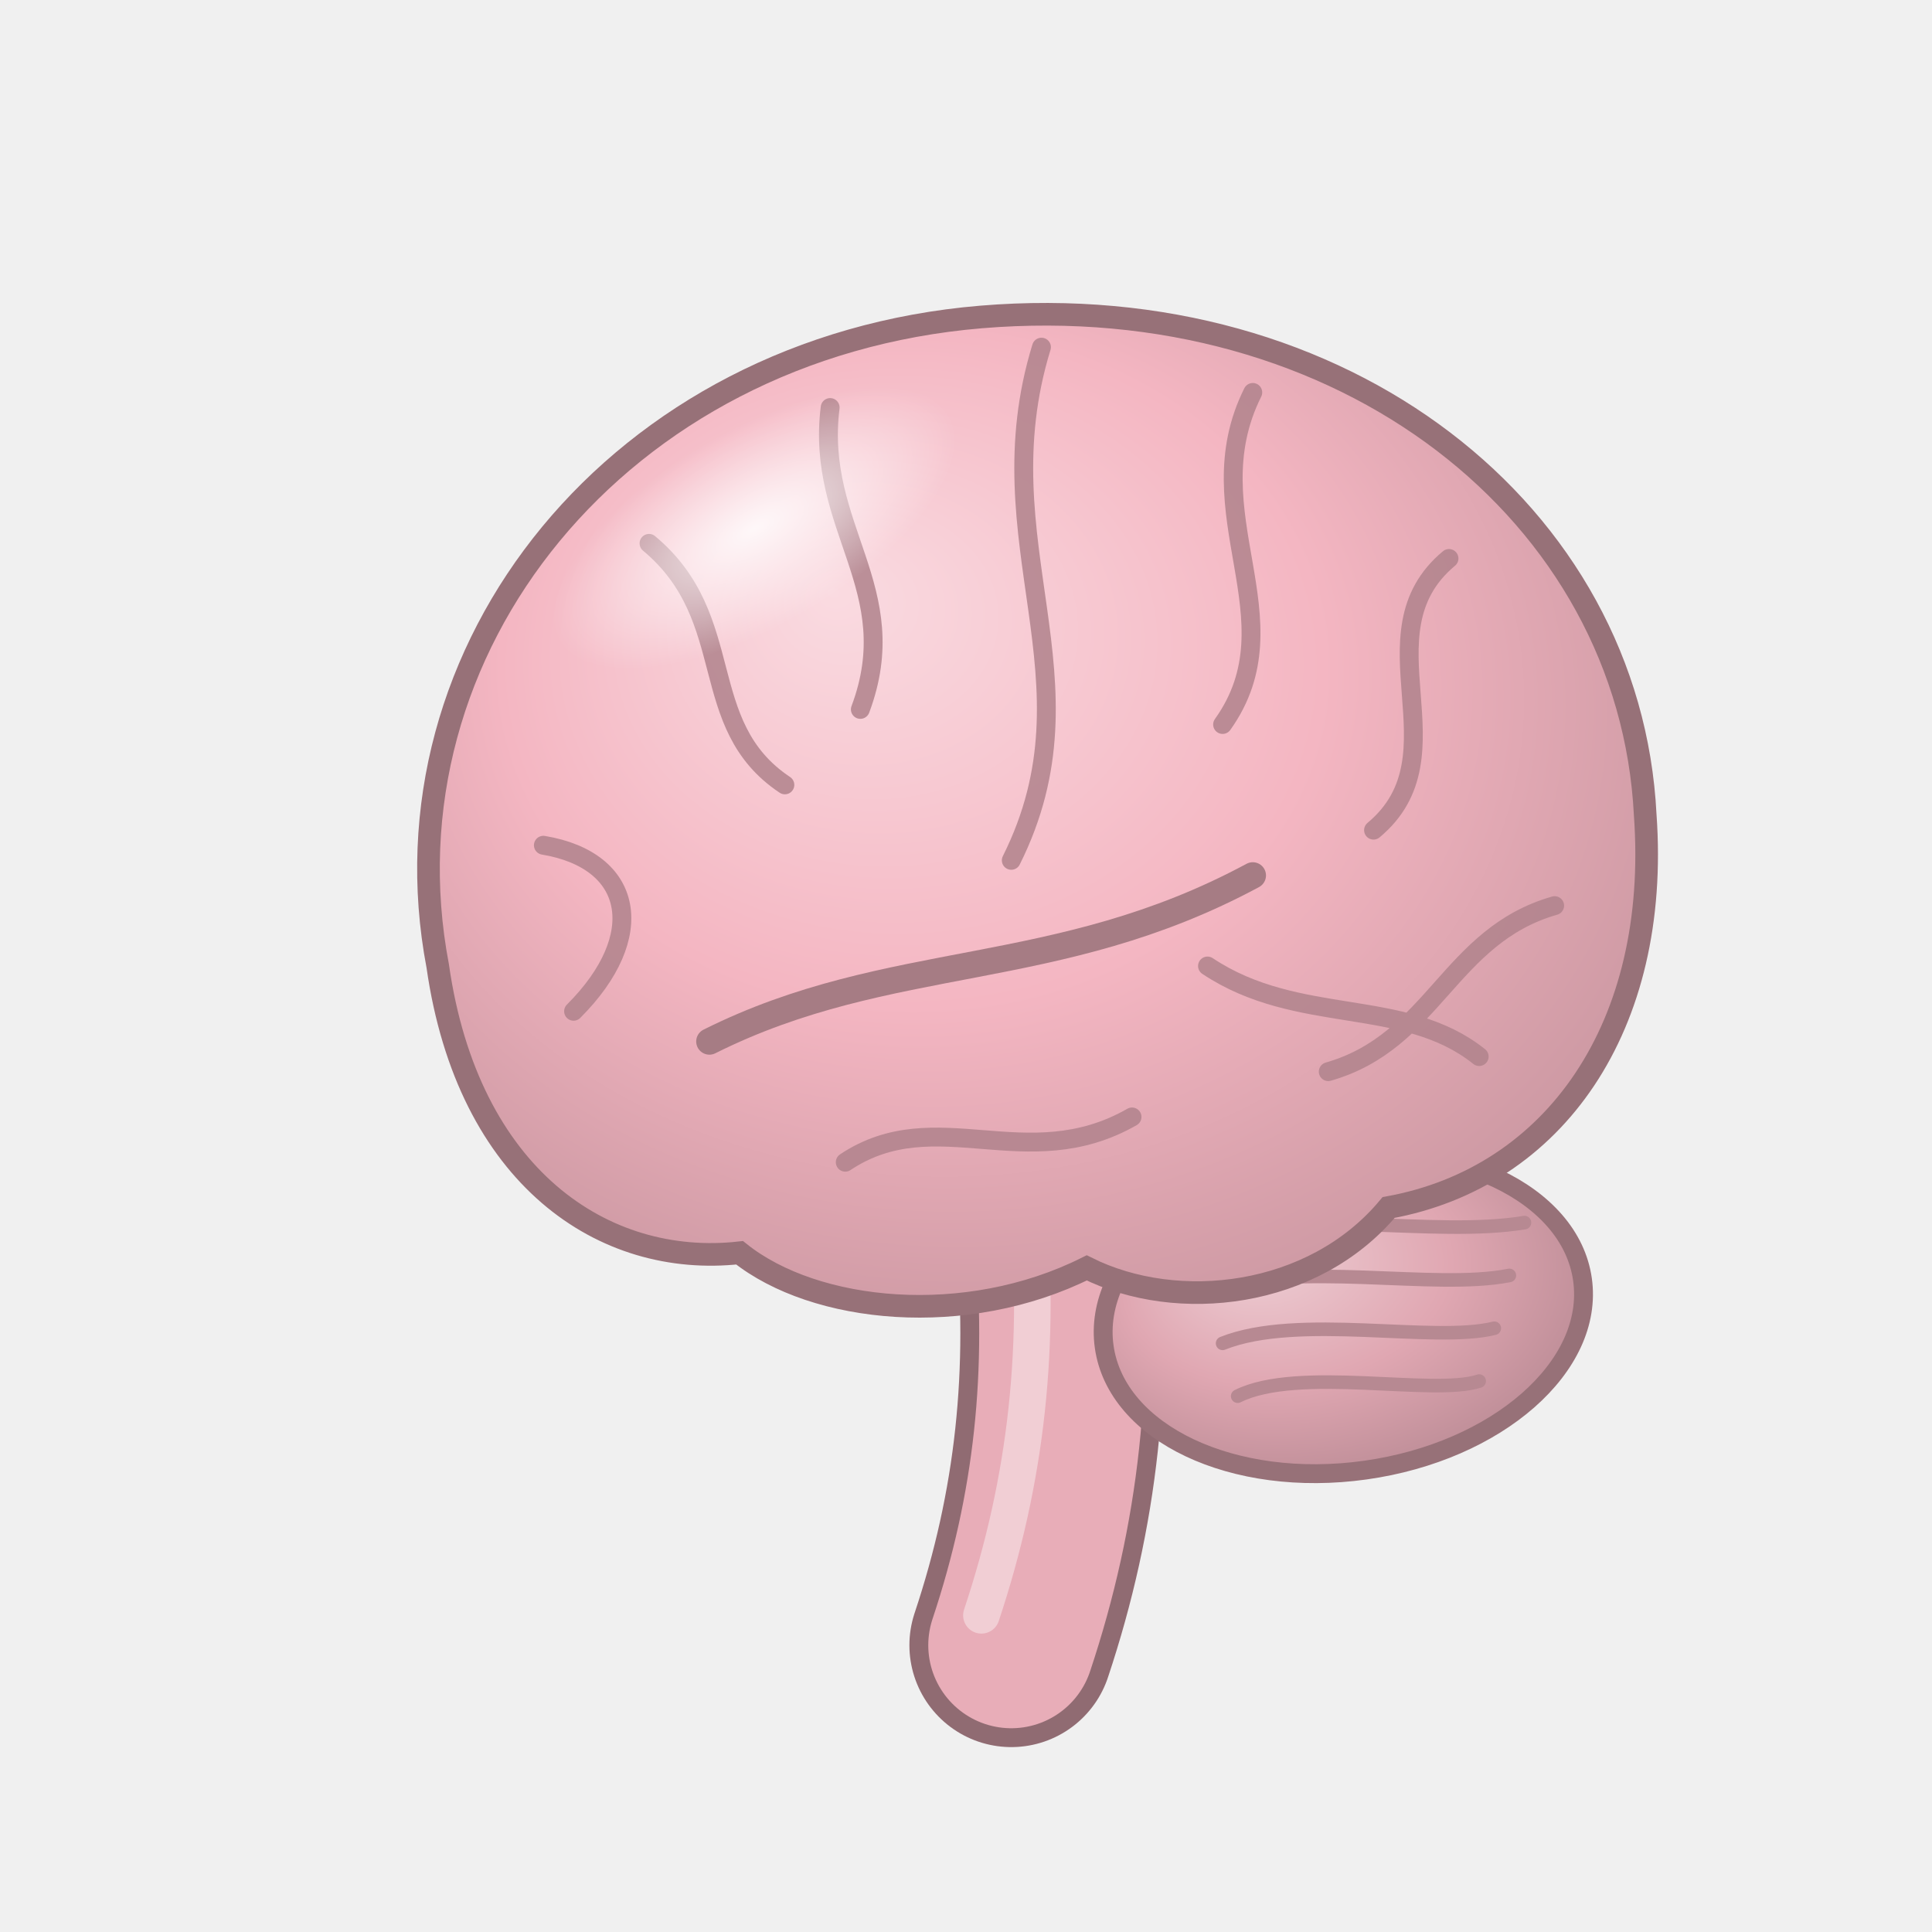
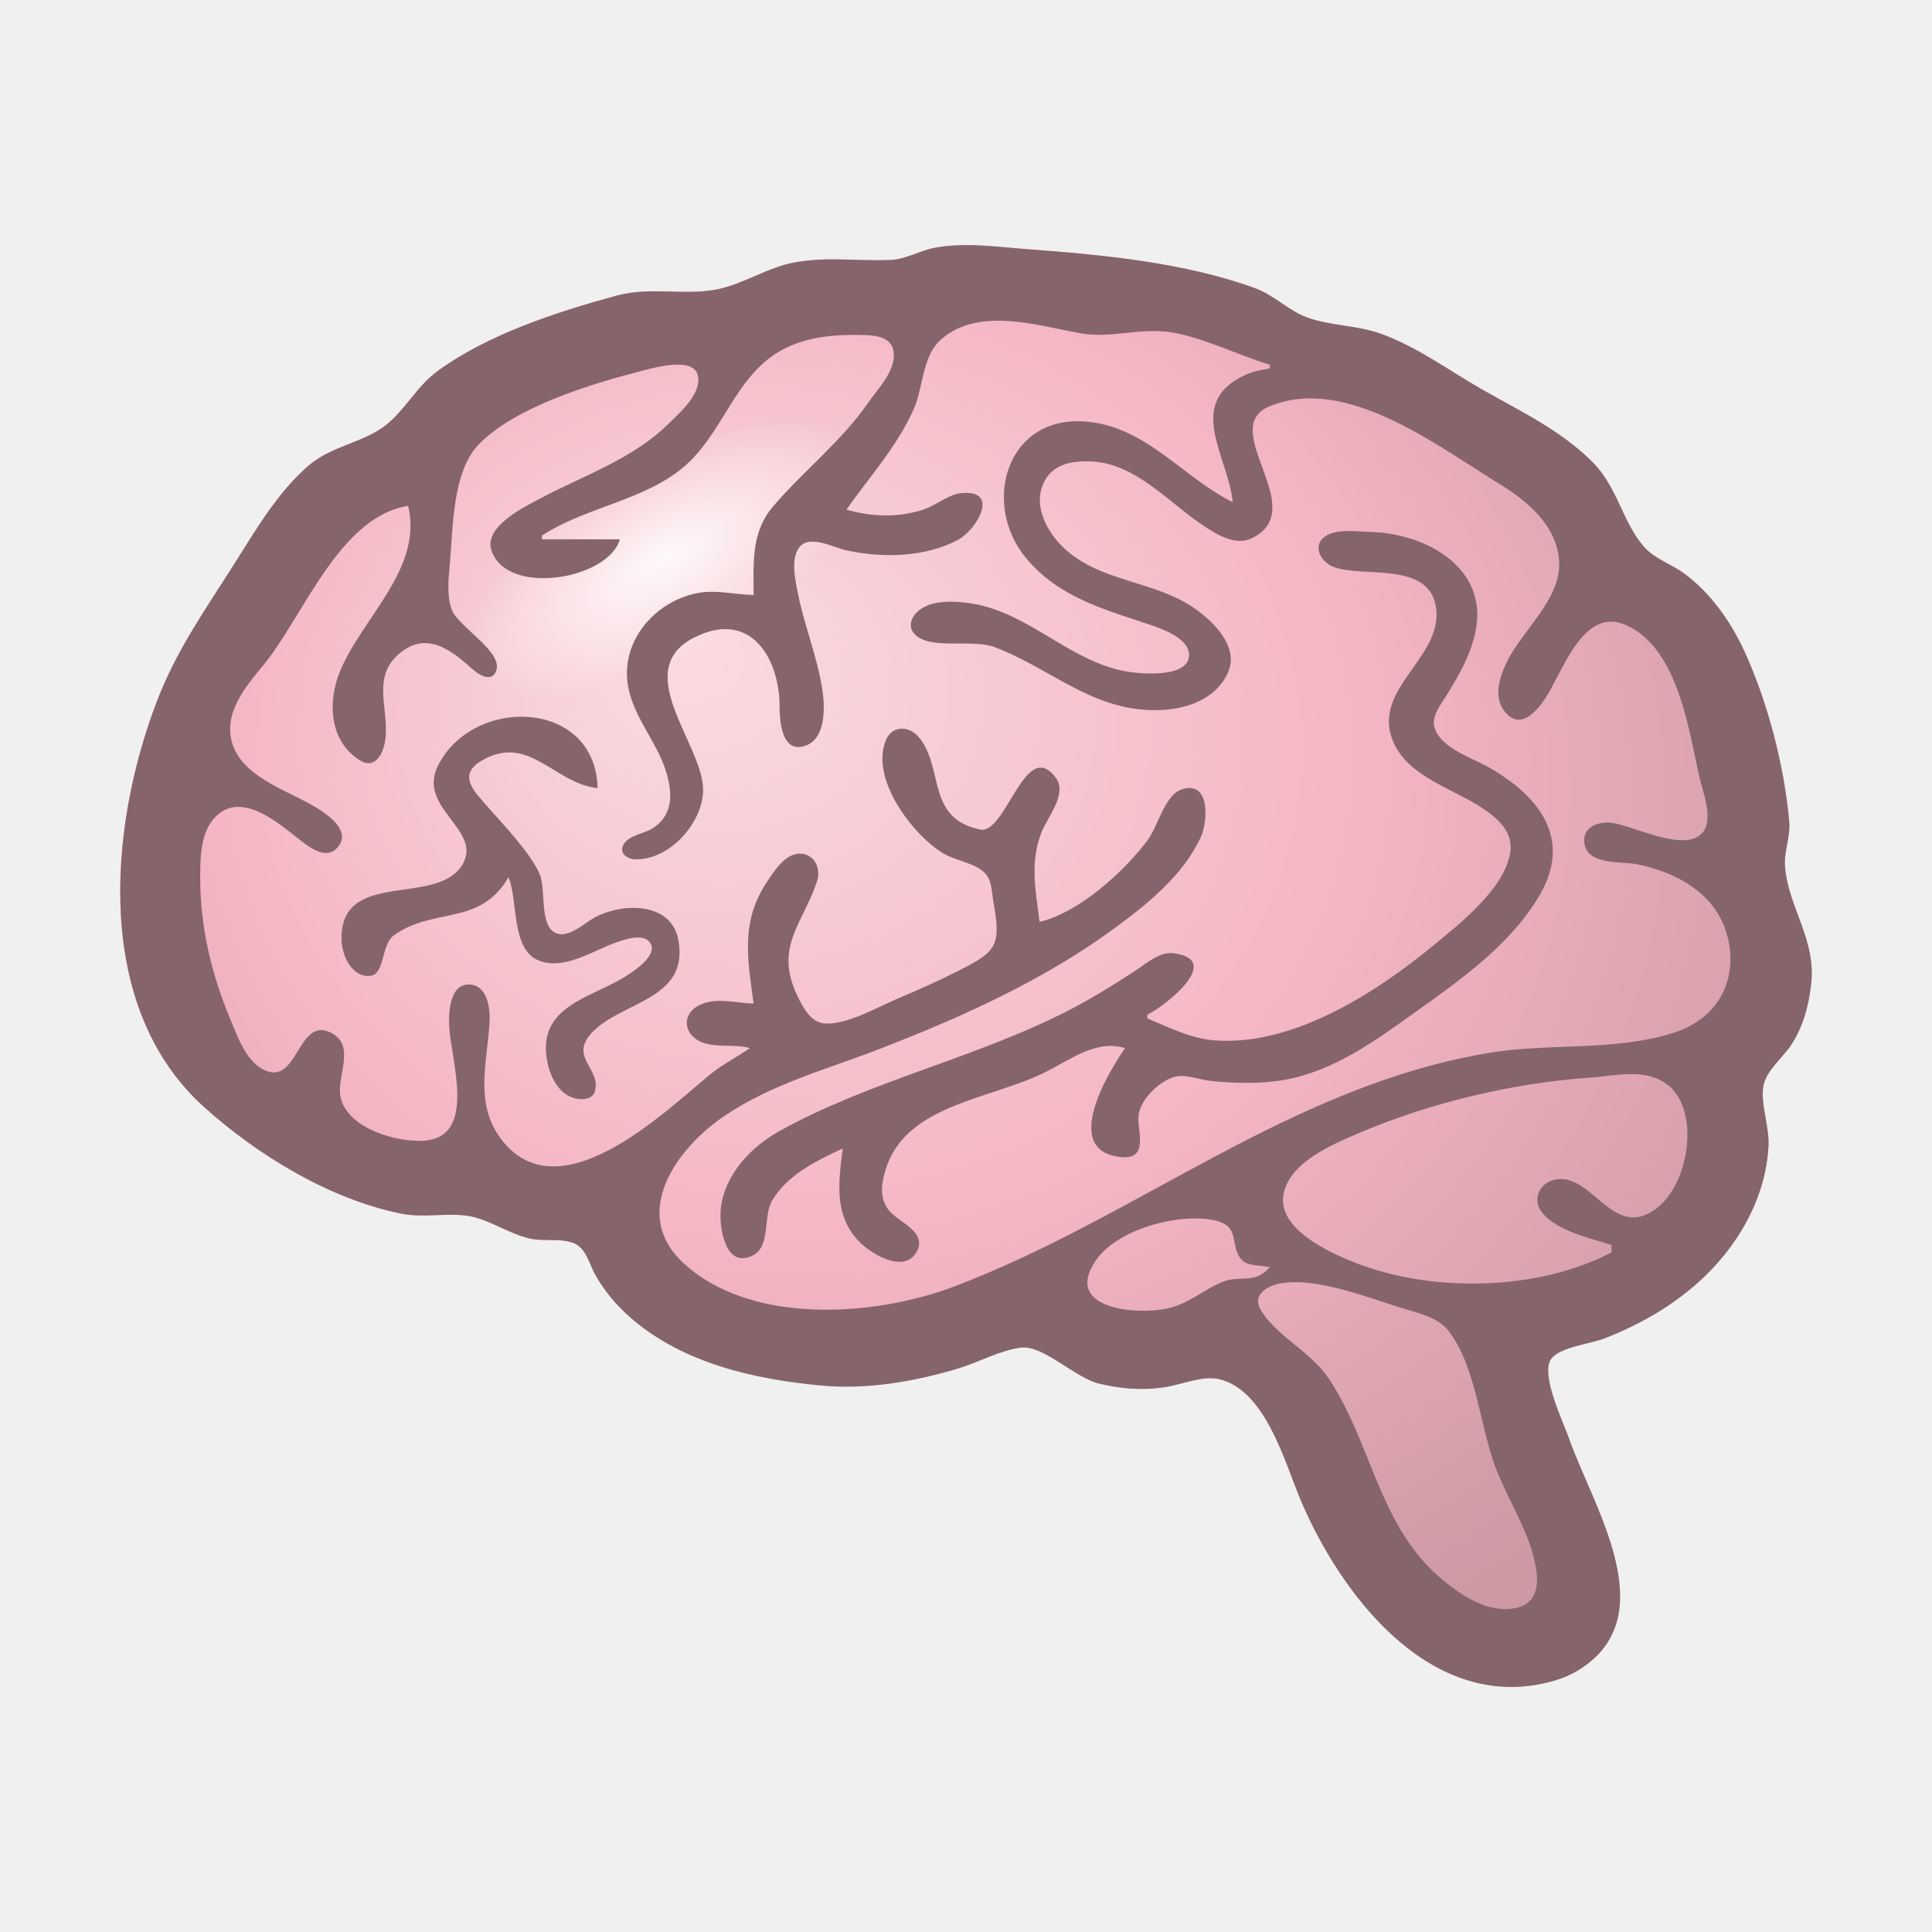
<svg xmlns="http://www.w3.org/2000/svg" viewBox="0 0 256 256" width="256" height="256" role="img" aria-labelledby="brain-title">
  <defs>
    <radialGradient id="brain-brain" cx="0.45" cy="0.42" r="0.62" fx="0.33" fy="0.28">
      <stop offset="0" stop-color="#fadbe1" />
      <stop offset="0.55" stop-color="#F4B6C2" />
      <stop offset="1" stop-color="#cd99a3" />
    </radialGradient>
-     <radialGradient id="brain-cerebellum" cx="0.45" cy="0.42" r="0.62" fx="0.33" fy="0.28">
-       <stop offset="0" stop-color="#eecfd5" />
-       <stop offset="0.55" stop-color="#e0a7b2" />
-       <stop offset="1" stop-color="#bc8c96" />
-     </radialGradient>
    <radialGradient id="brain-gloss">
      <stop offset="0" stop-color="#fff" stop-opacity="0.85" />
      <stop offset="1" stop-color="#fff" stop-opacity="0" />
    </radialGradient>
  </defs>
-   <g transform="translate(0 -4)">
-     <path d="M140 166C142 186 140 204 134 222" fill="none" stroke-linecap="round" stroke-linejoin="round" stroke="#906b72" stroke-width="27" />
-     <path d="M140 166C142 186 140 204 134 222" fill="none" stroke-linecap="round" stroke-linejoin="round" stroke="#e8adb8" stroke-width="22" />
-     <path d="M140 166C142 186 140 204 134 222" fill="none" stroke-linecap="round" stroke-linejoin="round" stroke="#fff" stroke-width="4.84" opacity="0.4" transform="translate(-3.96 -3.96)" />
-     <ellipse cx="178" cy="178" rx="32" ry="21" transform="rotate(-8 178 178)" fill="url(#brain-cerebellum)" stroke="#977178" stroke-width="2.5" />
-     <path d="M158 168C172 164 190 168 202 166M160 175C172 171 190 175 200 173M162 182C172 178 190 182 198 180M164 189C172 185 190 189 196 187" fill="none" stroke="#b78992" stroke-width="1.8" stroke-linecap="round" />
-     <path d="M58 132C50 90 82 50 130 46C178 42 216 72 218 112C220 140 206 160 184 164C174 176 156 178 144 172C128 180 108 178 98 170C80 172 62 160 58 132Z" fill="url(#brain-brain)" stroke="#977178" stroke-width="3" />
-     <path d="M94 142C118 130 140 134 166 120" fill="none" stroke="#a67c84" stroke-width="3.5" stroke-linecap="round" />
-     <path d="M138 50C130 76 146 94 134 118M86 76C98 86 92 100 104 108M110 58C108 74 120 82 114 98M166 56C158 72 172 86 162 100M192 78C180 88 194 104 182 114M206 124C192 128 190 142 176 146M72 116C84 118 86 128 76 138M112 158C124 150 136 160 150 152M160 132C172 140 186 136 196 144" fill="none" stroke="#b0838c" stroke-width="2.5" stroke-linecap="round" opacity="0.85" />
-     <ellipse cx="100" cy="74" rx="30" ry="13" transform="rotate(-30 100 74)" fill="url(#brain-gloss)" />
-   </g>
+   <path d="m 102.261,57.537 c -1.075,0.195 -2.084,0.824 -3.175,0.877 -2.335,0.113 -4.515,-0.256 -6.879,0.181 -1.948,0.36 -3.662,1.564 -5.556,1.927 -2.328,0.446 -4.705,-0.222 -7.144,0.444 -4.245,1.16 -9.113,2.741 -12.7,5.349 -1.527,1.11 -2.338,2.816 -3.76,3.908 -1.627,1.249 -3.842,1.435 -5.497,2.881 -2.222,1.941 -3.747,4.602 -5.31,7.064 -2.093,3.297 -4.092,6.106 -5.491,9.79 -3.398,8.944 -4.477,21.703 3.389,28.794 3.818,3.442 8.933,6.558 14.023,7.599 1.639,0.335 3.193,-0.072 4.762,0.162 1.521,0.227 2.946,1.303 4.498,1.632 0.974,0.207 2.21,-0.065 3.116,0.337 0.838,0.371 1.065,1.487 1.475,2.222 0.654,1.171 1.543,2.219 2.555,3.096 3.71,3.213 8.733,4.344 13.493,4.797 3.285,0.313 6.65,-0.269 9.79,-1.204 1.44,-0.429 3.014,-1.312 4.498,-1.492 1.581,-0.192 3.846,2.15 5.556,2.562 1.598,0.385 3.14,0.507 4.763,0.244 1.097,-0.178 2.609,-0.805 3.704,-0.578 3.408,0.709 4.782,6.015 5.934,8.715 2.786,6.529 8.905,14.652 17.085,13.015 0.935,-0.187 1.826,-0.471 2.645,-0.971 6.259,-3.822 1.002,-11.733 -0.662,-16.542 -0.395,-1.141 -2.079,-4.593 -1.246,-5.665 0.641,-0.824 2.798,-1.056 3.76,-1.429 2.409,-0.933 4.661,-2.198 6.604,-3.91 2.844,-2.506 4.948,-6.067 5.105,-9.898 0.054,-1.331 -0.605,-2.975 -0.351,-4.233 0.221,-1.093 1.4,-1.994 1.991,-2.91 0.837,-1.299 1.206,-2.714 1.392,-4.233 0.397,-3.242 -1.64,-5.511 -1.858,-8.467 -0.078,-1.064 0.396,-2.087 0.3,-3.175 -0.35,-3.979 -1.54,-8.55 -3.211,-12.171 -0.961,-2.081 -2.324,-4.008 -4.151,-5.416 -0.952,-0.734 -2.257,-1.117 -3.04,-2.048 -1.507,-1.794 -1.838,-4.202 -3.62,-5.984 -2.28,-2.28 -5.14,-3.611 -7.892,-5.185 -2.359,-1.349 -4.572,-3 -7.144,-3.936 -1.72,-0.627 -3.638,-0.563 -5.292,-1.173 -1.327,-0.489 -2.346,-1.589 -3.704,-2.084 -4.991,-1.82 -10.876,-2.385 -16.14,-2.771 -2.17,-0.159 -4.443,-0.512 -6.615,-0.118 z" transform="translate(128 128) scale(1.86) translate(-104.427 -108.716)" fill="url(#brain-brain)" />
+   <ellipse cx="88" cy="74" rx="30" ry="13" transform="rotate(-30 88 74)" fill="url(#brain-gloss)" />
+   <path d="m 102.261,57.537 c -1.075,0.195 -2.084,0.824 -3.175,0.877 -2.335,0.113 -4.515,-0.256 -6.879,0.181 -1.948,0.36 -3.662,1.564 -5.556,1.927 -2.328,0.446 -4.705,-0.222 -7.144,0.444 -4.245,1.16 -9.113,2.741 -12.7,5.349 -1.527,1.11 -2.338,2.816 -3.76,3.908 -1.627,1.249 -3.842,1.435 -5.497,2.881 -2.222,1.941 -3.747,4.602 -5.31,7.064 -2.093,3.297 -4.092,6.106 -5.491,9.79 -3.398,8.944 -4.477,21.703 3.389,28.794 3.818,3.442 8.933,6.558 14.023,7.599 1.639,0.335 3.193,-0.072 4.762,0.162 1.521,0.227 2.946,1.303 4.498,1.632 0.974,0.207 2.21,-0.065 3.116,0.337 0.838,0.371 1.065,1.487 1.475,2.222 0.654,1.171 1.543,2.219 2.555,3.096 3.71,3.213 8.733,4.344 13.493,4.797 3.285,0.313 6.65,-0.269 9.79,-1.204 1.44,-0.429 3.014,-1.312 4.498,-1.492 1.581,-0.192 3.846,2.15 5.556,2.562 1.598,0.385 3.14,0.507 4.763,0.244 1.097,-0.178 2.609,-0.805 3.704,-0.578 3.408,0.709 4.782,6.015 5.934,8.715 2.786,6.529 8.905,14.652 17.085,13.015 0.935,-0.187 1.826,-0.471 2.645,-0.971 6.259,-3.822 1.002,-11.733 -0.662,-16.542 -0.395,-1.141 -2.079,-4.593 -1.246,-5.665 0.641,-0.824 2.798,-1.056 3.76,-1.429 2.409,-0.933 4.661,-2.198 6.604,-3.91 2.844,-2.506 4.948,-6.067 5.105,-9.898 0.054,-1.331 -0.605,-2.975 -0.351,-4.233 0.221,-1.093 1.4,-1.994 1.991,-2.91 0.837,-1.299 1.206,-2.714 1.392,-4.233 0.397,-3.242 -1.64,-5.511 -1.858,-8.467 -0.078,-1.064 0.396,-2.087 0.3,-3.175 -0.35,-3.979 -1.54,-8.55 -3.211,-12.171 -0.961,-2.081 -2.324,-4.008 -4.151,-5.416 -0.952,-0.734 -2.257,-1.117 -3.04,-2.048 -1.507,-1.794 -1.838,-4.202 -3.62,-5.984 -2.28,-2.28 -5.14,-3.611 -7.892,-5.185 -2.359,-1.349 -4.572,-3 -7.144,-3.936 -1.72,-0.627 -3.638,-0.563 -5.292,-1.173 -1.327,-0.489 -2.346,-1.589 -3.704,-2.084 -4.991,-1.82 -10.876,-2.385 -16.14,-2.771 -2.17,-0.159 -4.443,-0.512 -6.615,-0.118 m 23.812,8.344 v 0.265 c -0.648,0.097 -1.255,0.222 -1.852,0.508 -4.215,2.018 -1.072,5.845 -0.794,9.017 -3.549,-1.768 -6.1,-5.309 -10.319,-5.731 -5.79,-0.579 -7.626,5.82 -4.411,9.7 2.28,2.751 5.406,3.618 8.644,4.696 0.913,0.304 2.943,0.979 2.976,2.18 0.045,1.618 -3.05,1.397 -4.035,1.277 -4.234,-0.513 -7.189,-4.194 -11.377,-4.892 -1.105,-0.184 -2.724,-0.291 -3.687,0.375 -0.731,0.505 -1.071,1.38 -0.237,1.978 1.247,0.893 3.938,0.156 5.512,0.753 3.967,1.505 6.875,4.48 11.377,4.48 2.018,-1.29e-4 4.273,-0.636 5.204,-2.646 0.843,-1.821 -0.947,-3.588 -2.293,-4.554 -2.912,-2.088 -6.875,-1.871 -9.5,-4.47 -1.197,-1.185 -2.136,-3.07 -1.227,-4.707 0.676,-1.218 2.053,-1.395 3.319,-1.34 3.124,0.137 5.489,2.919 7.938,4.553 0.937,0.625 2.282,1.475 3.435,0.934 4.369,-2.049 -2.538,-7.844 1.333,-9.428 5.467,-2.237 11.989,2.885 16.399,5.571 1.994,1.214 4.073,2.993 4.205,5.502 0.141,2.689 -2.617,4.867 -3.723,7.144 -0.539,1.109 -1.007,2.579 -0.085,3.626 1.047,1.19 2.152,-0.034 2.79,-0.982 1.26,-1.868 2.712,-6.666 5.808,-5.253 3.679,1.679 4.417,7.35 5.2,10.811 0.242,1.069 1.085,3.113 0.16,4.037 -1.334,1.334 -4.867,-0.584 -6.418,-0.771 -0.821,-0.099 -1.948,0.209 -1.948,1.233 0,1.84 2.655,1.488 3.801,1.723 2.753,0.564 5.489,2.045 6.338,4.891 0.945,3.165 -0.532,6.06 -3.693,7.086 -4.215,1.37 -8.891,0.731 -13.229,1.456 -14.174,2.368 -24.987,11.673 -38.1,16.644 -5.652,2.142 -14.487,2.786 -19.303,-1.687 -3.796,-3.526 -0.479,-8.146 2.899,-10.439 3.409,-2.315 7.316,-3.337 11.113,-4.807 5.794,-2.244 11.638,-4.869 16.669,-8.558 2.379,-1.744 4.97,-3.82 6.213,-6.574 0.474,-1.05 0.671,-4.081 -1.422,-3.332 -1.17,0.419 -1.674,2.649 -2.384,3.596 -1.692,2.257 -4.891,5.161 -7.699,5.821 -0.282,-2.218 -0.706,-4.171 0.124,-6.35 0.414,-1.086 1.885,-2.756 1.035,-3.907 -2.183,-2.958 -3.545,4.072 -5.397,3.683 -3.884,-0.816 -2.533,-4.397 -4.378,-6.593 -0.687,-0.818 -1.895,-0.839 -2.337,0.232 -1.139,2.763 1.935,6.755 4.073,8.046 0.883,0.533 2.252,0.679 2.979,1.408 0.533,0.534 0.495,1.463 0.624,2.158 0.591,3.189 0.099,3.509 -2.809,4.962 -1.302,0.651 -2.626,1.242 -3.969,1.805 -1.422,0.596 -3.716,1.932 -5.281,1.794 -0.979,-0.086 -1.531,-1.16 -1.909,-1.946 -1.691,-3.512 0.369,-5.093 1.396,-8.202 0.275,-0.833 -0.134,-1.847 -1.096,-1.942 -1.11,-0.11 -1.906,1.152 -2.437,1.942 -1.944,2.891 -1.424,5.522 -0.992,8.731 -1.29,-0.027 -2.735,-0.497 -3.94,0.151 -1.091,0.588 -1.09,1.87 0,2.487 1.035,0.586 2.533,0.199 3.675,0.537 -0.96,0.666 -2.003,1.187 -2.91,1.938 -3.242,2.685 -10.839,10.063 -14.91,4.408 -1.799,-2.499 -0.877,-5.423 -0.726,-8.198 0.05,-0.924 -0.117,-2.514 -1.309,-2.667 -1.527,-0.196 -1.608,1.944 -1.567,2.931 0.1,2.383 2.061,7.992 -1.862,8.189 -1.97,0.099 -5.46,-0.916 -5.889,-3.163 -0.262,-1.371 1.052,-3.523 -0.521,-4.449 -2.548,-1.501 -2.431,3.808 -4.955,2.546 -1.274,-0.637 -1.877,-2.421 -2.389,-3.653 -1.344,-3.231 -2.124,-6.541 -2.12,-10.054 0.002,-1.451 0.016,-3.305 1.163,-4.383 1.873,-1.762 4.517,0.612 5.981,1.754 0.727,0.567 1.926,1.452 2.702,0.427 0.757,-1 -0.366,-1.94 -1.119,-2.466 -2.021,-1.41 -5.623,-2.256 -6.438,-4.858 -0.671,-2.143 0.921,-4.023 2.187,-5.556 2.866,-3.468 5.417,-10.609 10.34,-11.377 1.068,4.54 -3.376,8.031 -4.904,11.906 -0.837,2.123 -0.7,4.876 1.467,6.227 0.984,0.613 1.573,-0.304 1.758,-1.2 0.451,-2.181 -0.991,-4.536 0.914,-6.289 1.962,-1.807 3.757,-0.441 5.308,0.959 0.407,0.368 1.336,1.02 1.7,0.215 0.625,-1.385 -2.665,-3.177 -3.135,-4.409 -0.356,-0.931 -0.246,-2.2 -0.151,-3.175 0.255,-2.632 0.147,-6.692 2.128,-8.675 2.657,-2.659 8.017,-4.268 11.585,-5.181 0.928,-0.237 4.024,-1.138 4.002,0.643 -0.016,1.222 -1.36,2.376 -2.151,3.156 -2.489,2.455 -5.946,3.628 -8.995,5.238 -1.164,0.614 -4.164,2.039 -3.596,3.757 1.095,3.312 8.33,2.073 9.153,-0.789 h -5.556 v -0.265 c 3.094,-2.022 7.206,-2.474 10.053,-4.849 2.892,-2.412 3.681,-6.609 7.145,-8.426 1.788,-0.938 3.841,-1.07 5.821,-1.008 0.924,0.029 1.99,0.196 2.049,1.33 0.066,1.28 -1.101,2.453 -1.778,3.428 -1.975,2.847 -4.58,4.835 -6.799,7.419 -1.608,1.872 -1.41,4.032 -1.41,6.34 -1.328,-0.027 -2.645,-0.389 -3.969,-0.141 -3.115,0.584 -5.599,3.523 -4.953,6.755 0.425,2.128 1.967,3.794 2.638,5.821 0.507,1.531 0.632,3.179 -0.888,4.173 -0.611,0.4 -1.745,0.496 -2.11,1.193 -0.313,0.598 0.284,1.006 0.821,1.027 2.495,0.098 4.947,-2.702 4.862,-5.071 -0.116,-3.22 -5.189,-8.417 -0.633,-10.727 4.017,-2.037 6.076,1.484 6.084,4.906 0.003,1.032 0.139,3.395 1.837,2.803 1.439,-0.502 1.395,-2.661 1.225,-3.861 -0.346,-2.439 -1.328,-4.726 -1.79,-7.144 -0.173,-0.905 -0.473,-2.26 0.099,-3.087 0.699,-1.011 2.476,-0.026 3.392,0.173 2.571,0.556 5.569,0.502 7.938,-0.744 1.294,-0.681 3.064,-3.585 0.264,-3.336 -0.93,0.083 -1.773,0.842 -2.646,1.145 -1.779,0.618 -3.771,0.561 -5.556,0.028 1.666,-2.375 3.579,-4.447 4.788,-7.144 0.685,-1.527 0.597,-3.736 1.887,-4.916 2.669,-2.442 6.965,-1.043 9.994,-0.498 2.108,0.379 4.223,-0.393 6.35,-0.086 2.305,0.332 4.889,1.653 7.144,2.326 m -8.731,46.567 v -0.265 c 1.172,-0.554 5.546,-3.922 1.851,-4.378 -0.963,-0.119 -1.898,0.712 -2.645,1.203 -1.54,1.012 -3.125,1.997 -4.763,2.843 -6.645,3.43 -14.131,5.011 -20.638,8.618 -2.034,1.128 -3.888,3.071 -4.184,5.474 -0.153,1.242 0.263,4.435 2.293,3.381 1.271,-0.66 0.695,-2.79 1.365,-3.91 1.112,-1.859 3.151,-2.816 5.025,-3.704 -0.295,2.334 -0.652,4.708 1.115,6.587 0.836,0.889 3.267,2.406 4.158,0.761 0.762,-1.407 -1.295,-2.09 -1.962,-2.906 -0.699,-0.856 -0.575,-1.863 -0.284,-2.854 1.373,-4.684 7.345,-5.053 11.261,-6.948 1.838,-0.889 3.732,-2.437 5.821,-1.784 -1.027,1.477 -4.704,7.343 -0.265,7.762 2.04,0.193 1.089,-1.97 1.229,-3 0.149,-1.106 1.437,-2.369 2.476,-2.69 0.857,-0.265 1.791,0.171 2.646,0.263 1.659,0.178 3.648,0.219 5.292,-0.077 3.493,-0.629 6.442,-2.777 9.26,-4.793 3.251,-2.324 6.796,-4.806 8.87,-8.314 2.388,-4.037 0.023,-7.086 -3.578,-9.147 -1.19,-0.681 -3.367,-1.345 -3.862,-2.77 -0.297,-0.856 0.42,-1.69 0.839,-2.371 0.877,-1.424 1.699,-2.845 2.052,-4.498 0.975,-4.571 -3.513,-7.042 -7.496,-7.14 -0.918,-0.023 -2.314,-0.234 -3.132,0.268 -1.041,0.64 -0.433,1.847 0.498,2.214 2.117,0.835 6.991,-0.486 7.346,3.07 0.336,3.362 -4.296,5.533 -3.216,8.996 0.841,2.696 4.028,3.591 6.177,4.926 1.17,0.727 2.513,1.726 2.317,3.276 -0.329,2.601 -3.615,5.171 -5.492,6.716 -4.118,3.39 -10.043,7.2 -15.61,6.753 -1.699,-0.137 -3.218,-0.921 -4.763,-1.563 M 71.834,102.394 c 0.697,1.651 0.164,5.118 2.144,5.926 1.811,0.738 3.896,-0.711 5.528,-1.283 0.611,-0.214 1.93,-0.676 2.412,0.015 0.638,0.914 -1.288,2.132 -1.884,2.492 -2.419,1.459 -6.08,2.07 -5.468,5.815 0.173,1.056 0.711,2.3 1.775,2.713 0.513,0.199 1.441,0.251 1.643,-0.416 0.485,-1.599 -1.81,-2.397 -0.27,-4.121 2.066,-2.314 6.993,-2.344 6.228,-6.642 -0.501,-2.814 -4.093,-2.686 -6.025,-1.601 -0.723,0.406 -1.893,1.533 -2.796,1.036 -1.091,-0.601 -0.603,-3.141 -1.081,-4.198 -0.686,-1.516 -2.534,-3.44 -3.654,-4.718 -0.978,-1.115 -2.266,-2.315 -0.394,-3.368 3.336,-1.877 5.109,1.682 8.19,2 -0.153,-6.357 -8.872,-6.607 -11.377,-1.587 -1.468,2.941 3.016,4.507 1.84,6.865 -1.659,3.325 -8.867,0.324 -8.703,5.571 0.033,1.067 0.74,2.673 2.062,2.523 1.02,-0.116 0.759,-2.214 1.643,-2.866 2.796,-2.059 6.144,-0.623 8.186,-4.155 m 78.581,26.194 v 0.529 c -5.254,2.758 -12.802,2.883 -18.256,0.74 -1.823,-0.716 -5.666,-2.447 -5.094,-4.973 0.506,-2.235 3.479,-3.462 5.359,-4.267 5.025,-2.152 10.953,-3.569 16.404,-3.942 1.806,-0.123 3.924,-0.722 5.528,0.457 2.702,1.986 1.421,8.515 -1.828,9.416 -2.26,0.627 -3.679,-2.749 -5.817,-2.655 -1.348,0.059 -2.099,1.426 -1.17,2.475 1.127,1.272 3.321,1.714 4.874,2.22 m -24.342,1.587 c -1.122,1.27 -2.092,0.497 -3.44,1.072 -1.431,0.611 -2.366,1.569 -3.969,1.889 -2.147,0.43 -7.349,0.016 -4.988,-3.444 1.518,-2.224 5.867,-3.397 8.426,-2.865 2.026,0.421 0.999,1.888 2.036,2.88 0.409,0.391 1.402,0.328 1.934,0.469 m 0.794,1.147 c 2.702,-0.459 6.417,1.119 8.996,1.876 1.048,0.308 2.265,0.622 2.959,1.532 1.963,2.573 2.21,6.752 3.342,9.733 0.894,2.352 2.46,4.636 2.873,7.144 0.192,1.162 0.059,2.426 -1.242,2.796 -2.106,0.598 -4.344,-0.995 -5.816,-2.312 -4.156,-3.723 -4.708,-9.481 -7.701,-13.977 -1.273,-1.912 -3.587,-2.933 -4.798,-4.806 -0.739,-1.144 0.346,-1.808 1.386,-1.985 z" transform="translate(128 128) scale(1.86) translate(-104.427 -108.716)" fill="#86646b" />
</svg>
